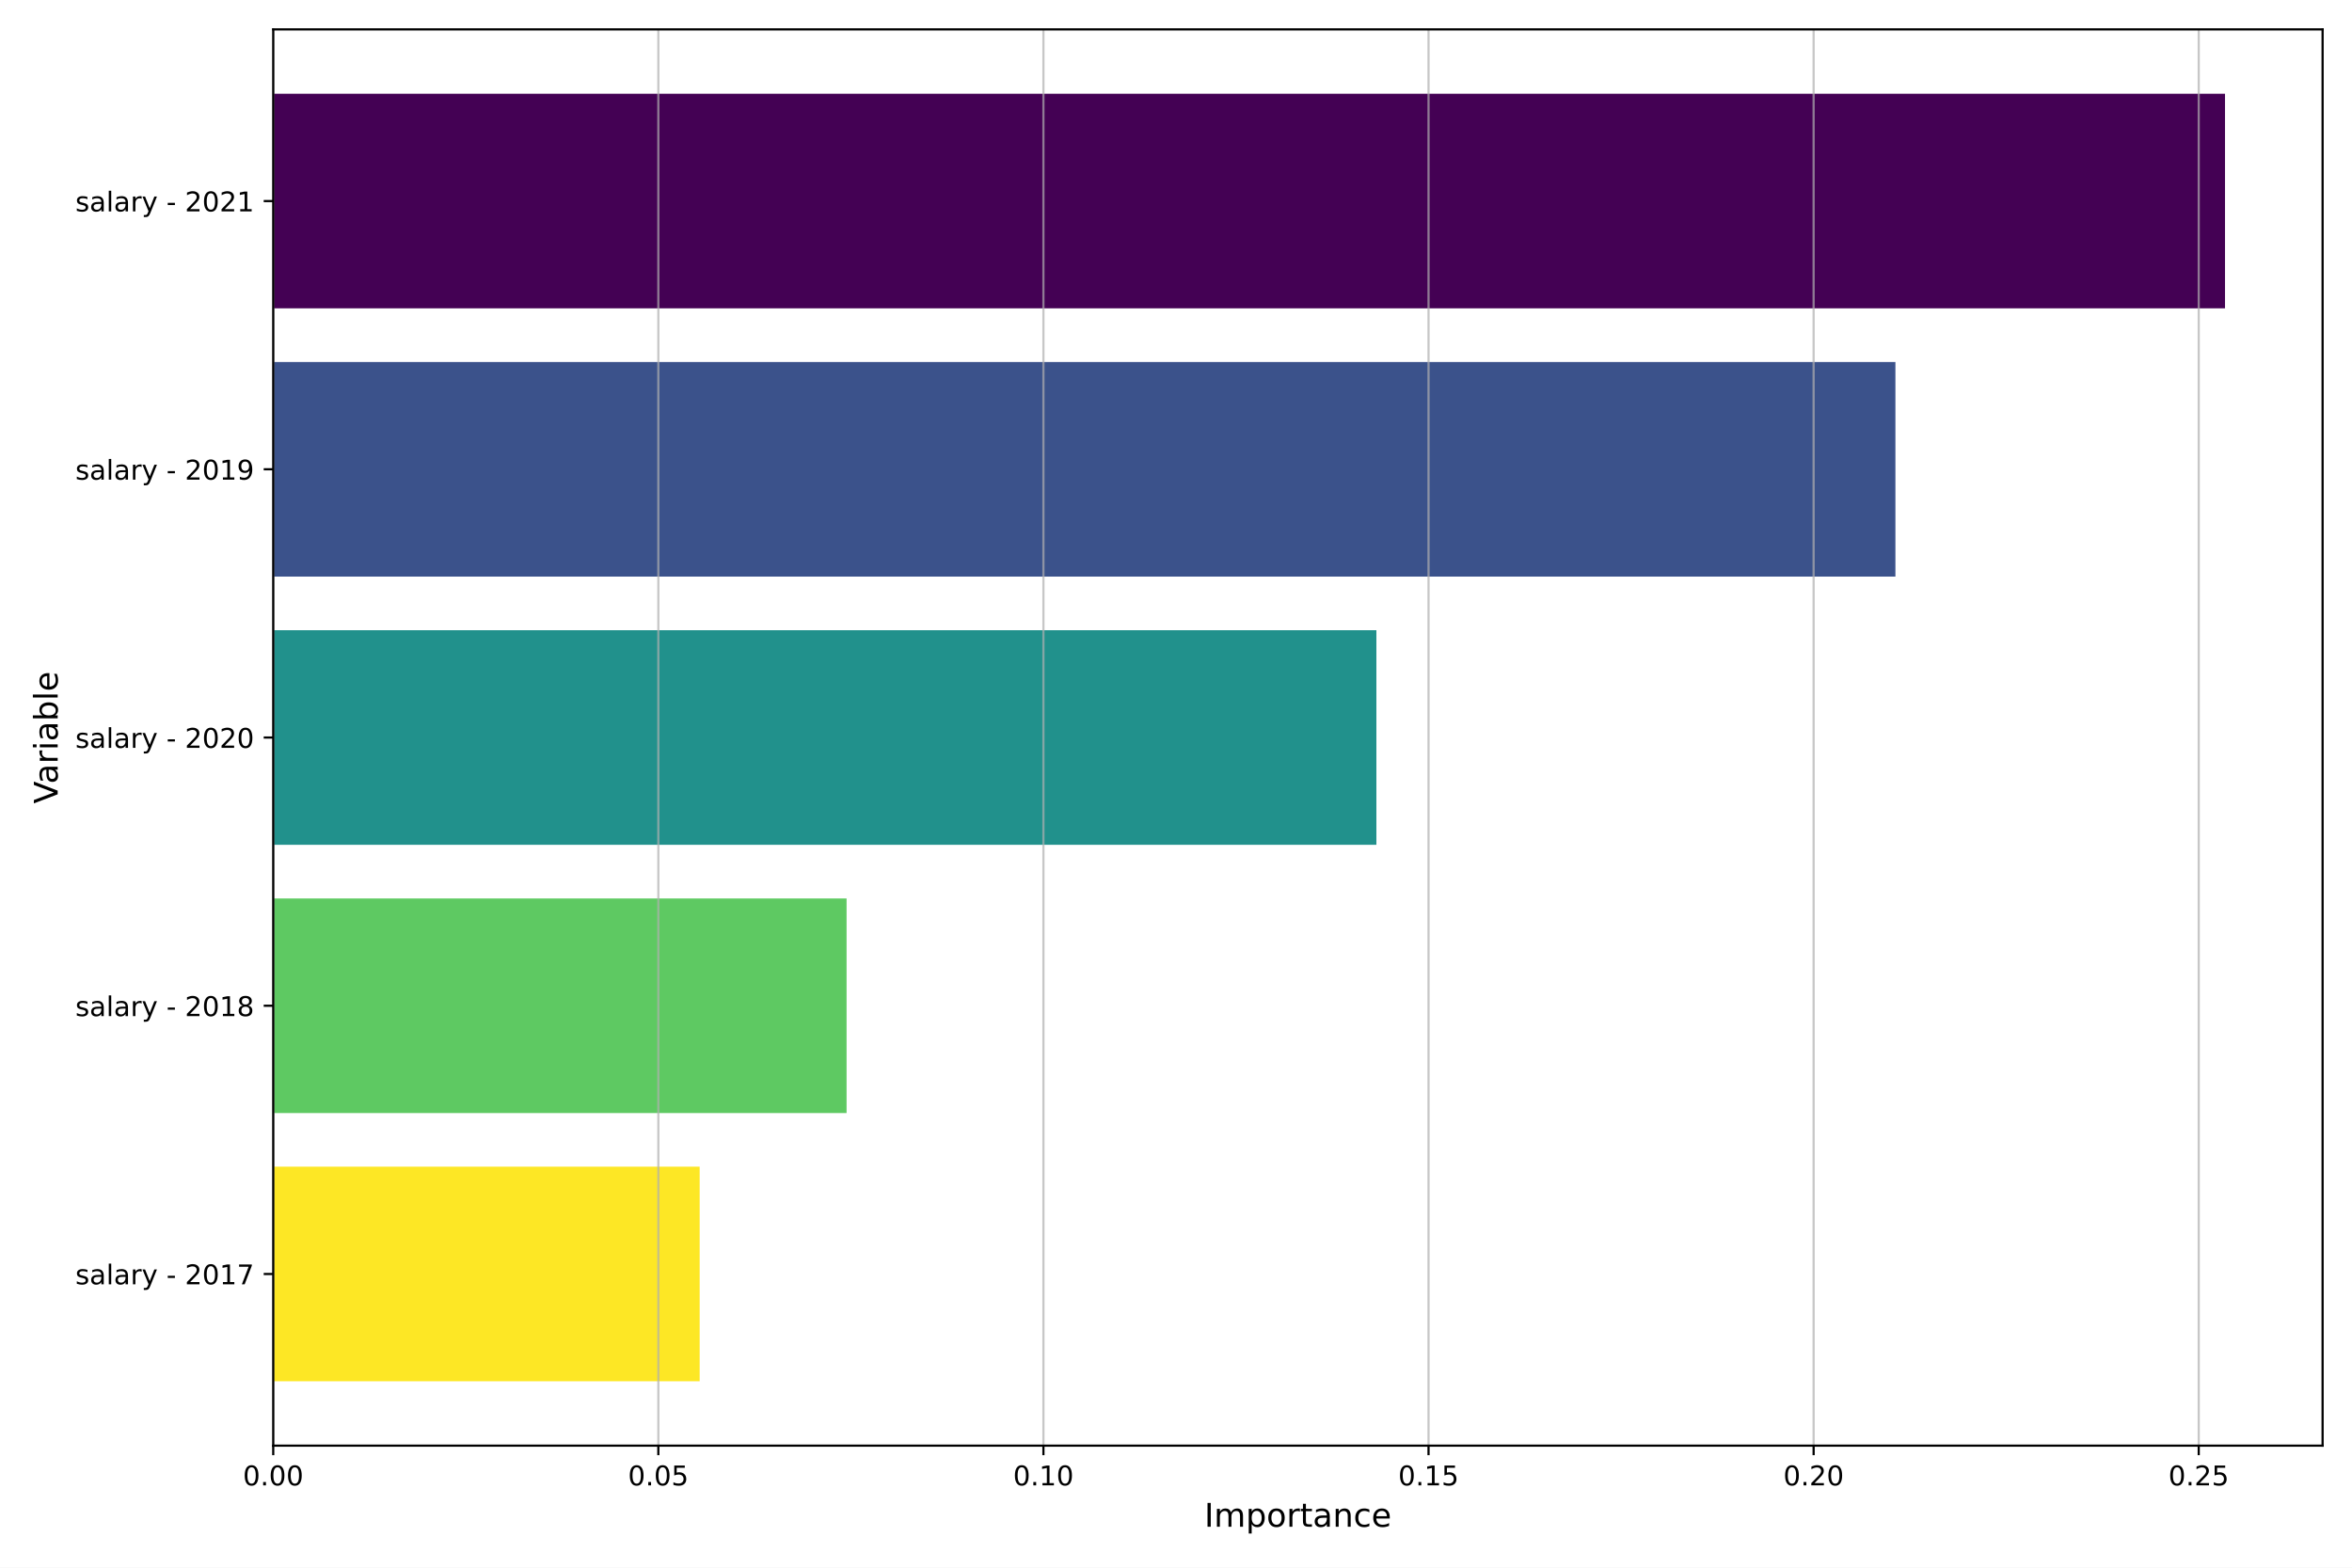
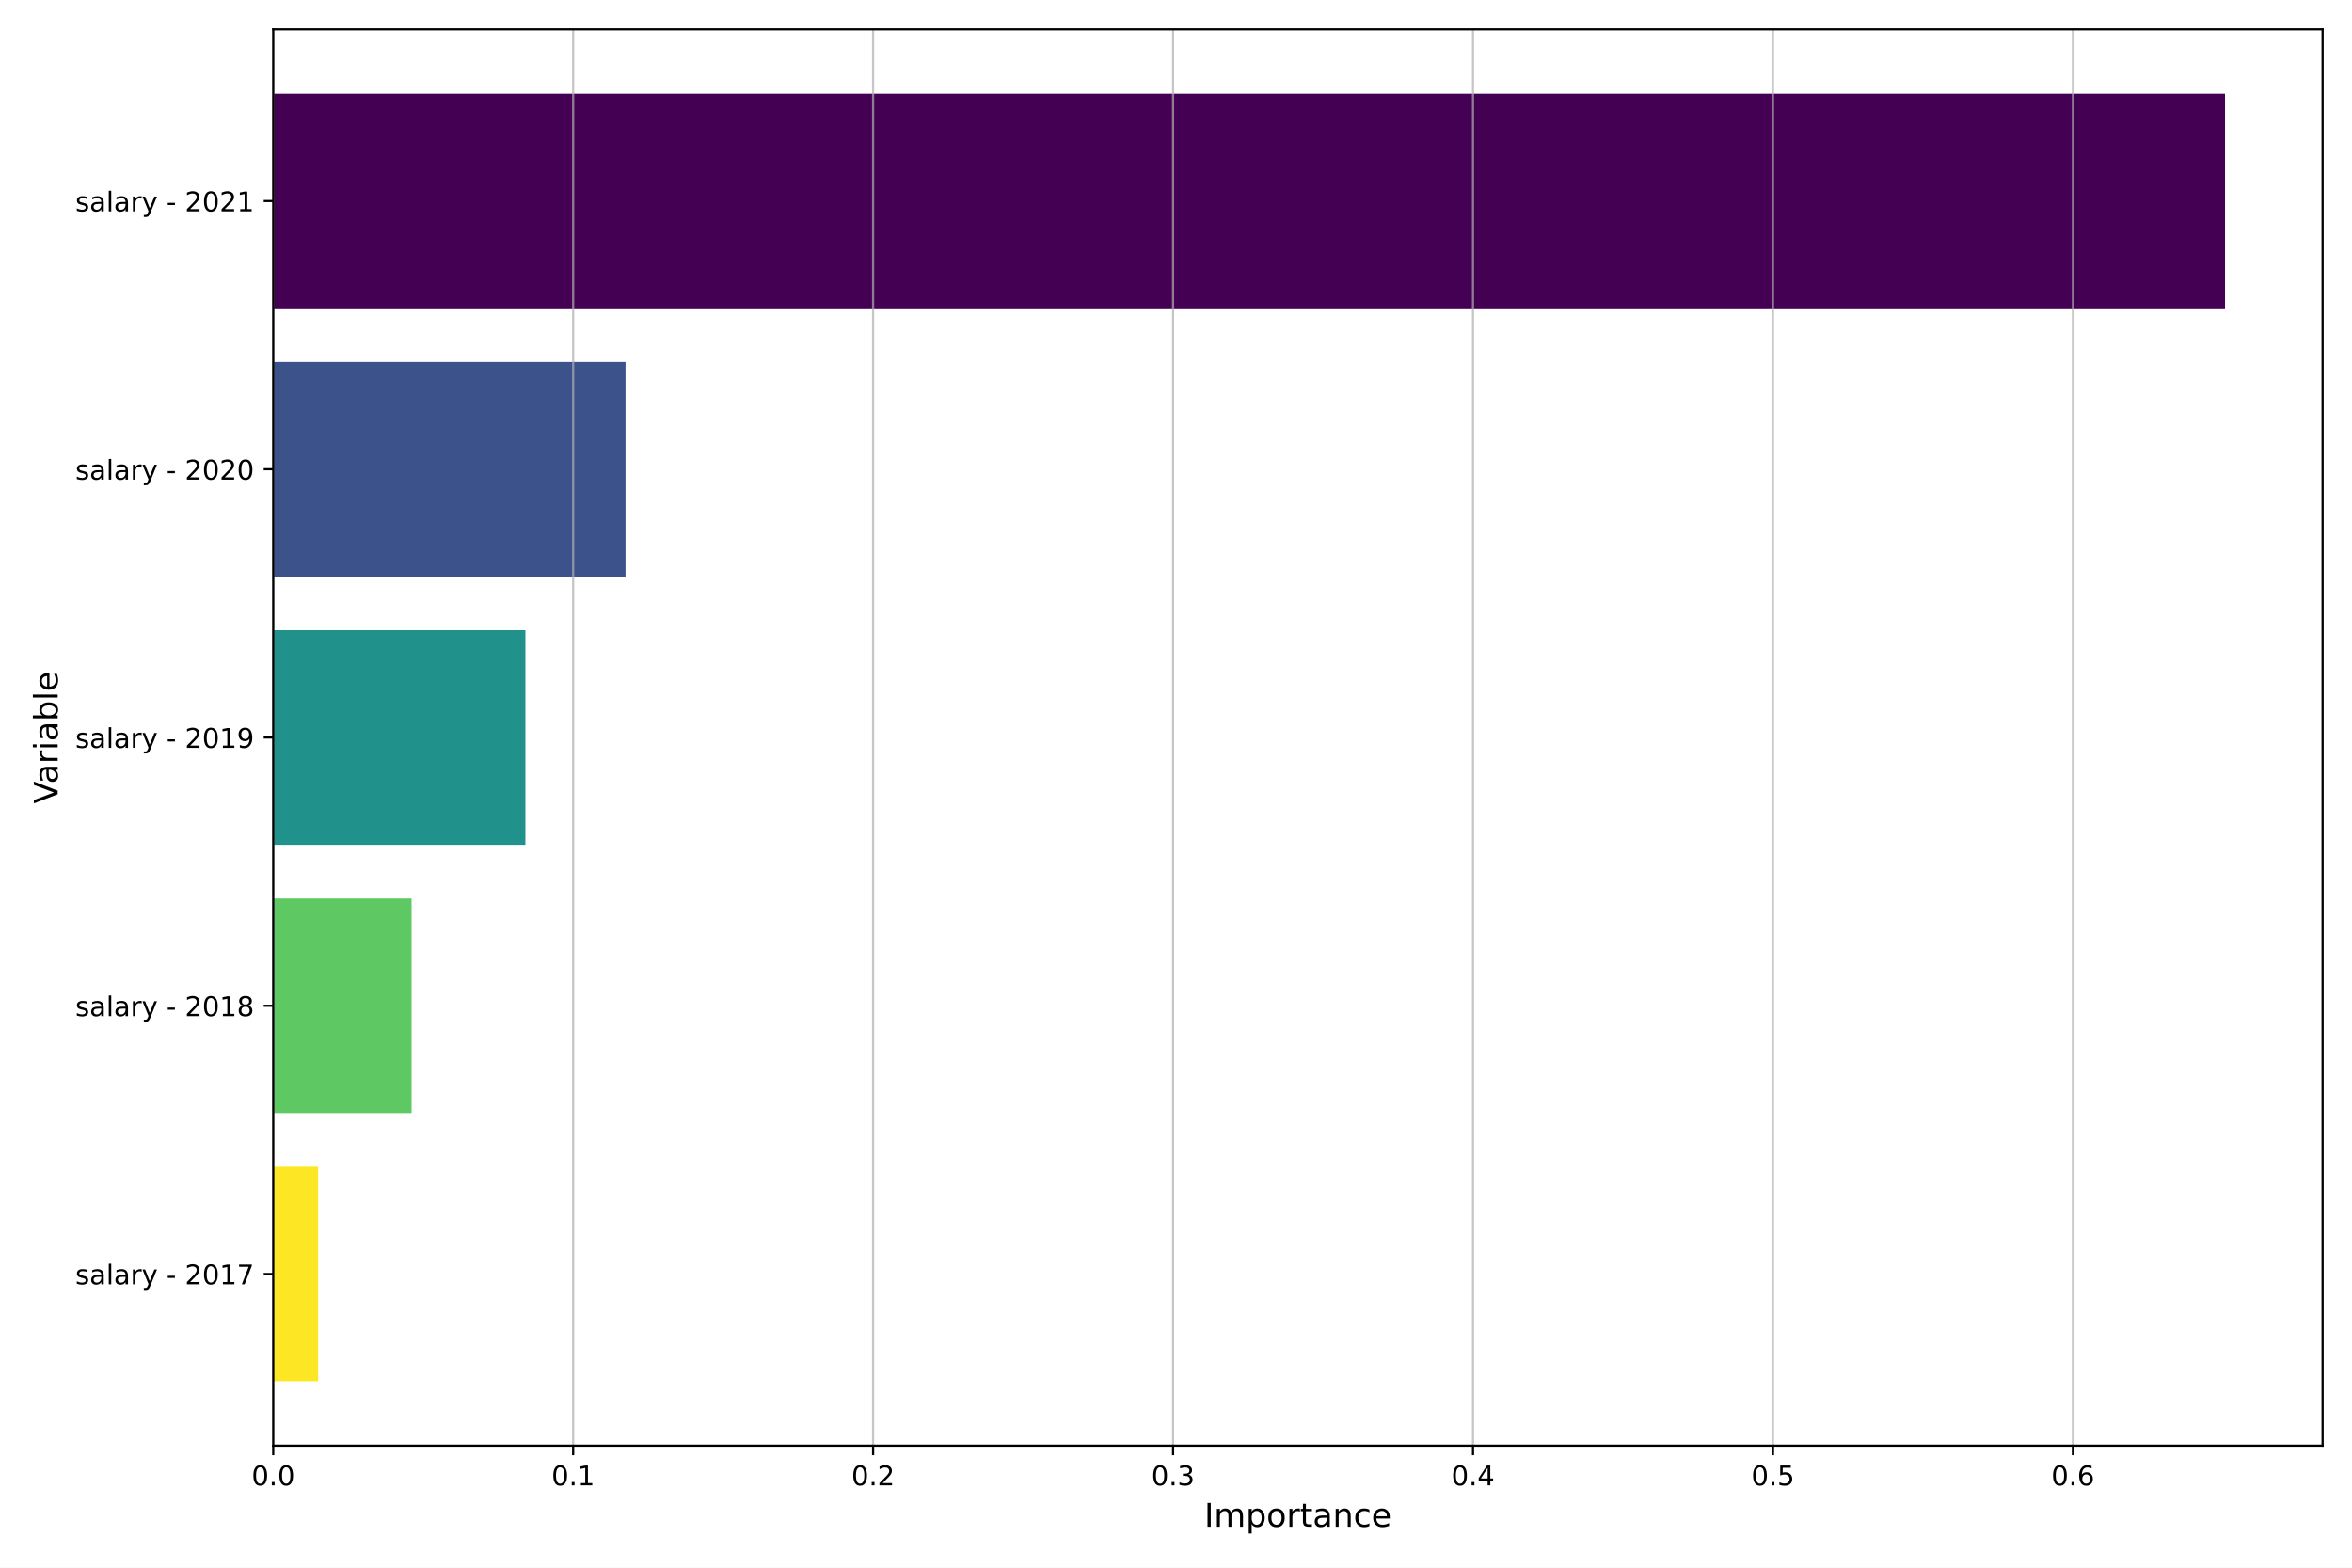
<svg xmlns="http://www.w3.org/2000/svg" xmlns:xlink="http://www.w3.org/1999/xlink" width="864pt" height="576pt" viewBox="0 0 864 576" version="1.1">
  <defs>
    <style type="text/css">*{stroke-linejoin: round; stroke-linecap: butt}</style>
  </defs>
  <g id="figure_1">
    <g id="patch_1">
      <path d="M 0 576  L 864 576  L 864 0  L 0 0  z " style="fill: #ffffff" />
    </g>
    <g id="axes_1">
      <g id="patch_2">
        <path d="M 100.37 531.16  L 853.2 531.16  L 853.2 10.8  L 100.37 10.8  z " style="fill: #ffffff" />
      </g>
      <g id="patch_3">
-         <path d="M 100.37 507.507  L 257.021 507.507  L 257.021 428.665  L 100.37 428.665  z " clip-path="url(#pe4e347ebb8)" style="fill: #fde725" />
+         <path d="M 100.37 507.507  L 116.873 507.507  L 116.873 428.665  L 100.37 428.665  z " clip-path="url(#p108ce69a96)" style="fill: #fde725" />
      </g>
      <g id="patch_4">
-         <path d="M 100.37 408.954  L 310.988 408.954  L 310.988 330.112  L 100.37 330.112  z " clip-path="url(#pe4e347ebb8)" style="fill: #5ec962" />
+         <path d="M 100.37 408.954  L 151.2 408.954  L 151.2 330.112  L 100.37 330.112  z " clip-path="url(#p108ce69a96)" style="fill: #5ec962" />
      </g>
      <g id="patch_5">
-         <path d="M 100.37 310.401  L 505.611 310.401  L 505.611 231.559  L 100.37 231.559  z " clip-path="url(#pe4e347ebb8)" style="fill: #21918c" />
+         <path d="M 100.37 310.401  L 193.009 310.401  L 193.009 231.559  L 100.37 231.559  z " clip-path="url(#p108ce69a96)" style="fill: #21918c" />
      </g>
      <g id="patch_6">
-         <path d="M 100.37 211.848  L 696.275 211.848  L 696.275 133.006  L 100.37 133.006  z " clip-path="url(#pe4e347ebb8)" style="fill: #3b528b" />
+         <path d="M 100.37 211.848  L 229.79 211.848  L 229.79 133.006  L 100.37 133.006  z " clip-path="url(#p108ce69a96)" style="fill: #3b528b" />
      </g>
      <g id="patch_7">
-         <path d="M 100.37 113.295  L 817.351 113.295  L 817.351 34.453  L 100.37 34.453  z " clip-path="url(#pe4e347ebb8)" style="fill: #440154" />
+         <path d="M 100.37 113.295  L 817.351 113.295  L 817.351 34.453  L 100.37 34.453  z " clip-path="url(#p108ce69a96)" style="fill: #440154" />
      </g>
      <g id="matplotlib.axis_1">
        <g id="xtick_1">
          <g id="line2d_1">
-             <path d="M 100.37 531.16  L 100.37 10.8  " clip-path="url(#pe4e347ebb8)" style="fill: none; stroke: #b0b0b0; stroke-opacity: 0.7; stroke-width: 0.8; stroke-linecap: square" />
+             <path d="M 100.37 531.16  L 100.37 10.8  " clip-path="url(#p108ce69a96)" style="fill: none; stroke: #b0b0b0; stroke-opacity: 0.7; stroke-width: 0.8; stroke-linecap: square" />
          </g>
          <g id="line2d_2">
            <defs>
-               <path id="m3dbe1869f2" d="M 0 0  L 0 3.5  " style="stroke: #000000; stroke-width: 0.8" />
+               <path id="mbe96d8232c" d="M 0 0  L 0 3.5  " style="stroke: #000000; stroke-width: 0.8" />
            </defs>
            <g>
-               <use xlink:href="#m3dbe1869f2" x="100.37" y="531.16" style="stroke: #000000; stroke-width: 0.8" />
+               <use xlink:href="#mbe96d8232c" x="100.37" y="531.16" style="stroke: #000000; stroke-width: 0.8" />
            </g>
          </g>
          <g id="text_1">
-             <g transform="translate(89.23719 545.7584) scale(0.1 -0.1)">
+             <g transform="translate(92.41844 545.7584) scale(0.1 -0.1)">
              <defs>
                <path id="DejaVuSans-30" d="M 2034 4250  Q 1547 4250 1301 3770  Q 1056 3291 1056 2328  Q 1056 1369 1301 889  Q 1547 409 2034 409  Q 2525 409 2770 889  Q 3016 1369 3016 2328  Q 3016 3291 2770 3770  Q 2525 4250 2034 4250  z M 2034 4750  Q 2819 4750 3233 4129  Q 3647 3509 3647 2328  Q 3647 1150 3233 529  Q 2819 -91 2034 -91  Q 1250 -91 836 529  Q 422 1150 422 2328  Q 422 3509 836 4129  Q 1250 4750 2034 4750  z " transform="scale(0.015625)" />
                <path id="DejaVuSans-2e" d="M 684 794  L 1344 794  L 1344 0  L 684 0  L 684 794  z " transform="scale(0.015625)" />
              </defs>
              <use xlink:href="#DejaVuSans-30" />
              <use xlink:href="#DejaVuSans-2e" x="63.623" />
              <use xlink:href="#DejaVuSans-30" x="95.41" />
-               <use xlink:href="#DejaVuSans-30" x="159.033" />
            </g>
          </g>
        </g>
        <g id="xtick_2">
          <g id="line2d_3">
-             <path d="M 241.835 531.16  L 241.835 10.8  " clip-path="url(#pe4e347ebb8)" style="fill: none; stroke: #b0b0b0; stroke-opacity: 0.7; stroke-width: 0.8; stroke-linecap: square" />
+             <path d="M 210.554 531.16  L 210.554 10.8  " clip-path="url(#p108ce69a96)" style="fill: none; stroke: #b0b0b0; stroke-opacity: 0.7; stroke-width: 0.8; stroke-linecap: square" />
          </g>
          <g id="line2d_4">
            <g>
-               <use xlink:href="#m3dbe1869f2" x="241.835" y="531.16" style="stroke: #000000; stroke-width: 0.8" />
+               <use xlink:href="#mbe96d8232c" x="210.554" y="531.16" style="stroke: #000000; stroke-width: 0.8" />
            </g>
          </g>
          <g id="text_2">
-             <g transform="translate(230.7024 545.7584) scale(0.1 -0.1)">
-               <defs>
-                 <path id="DejaVuSans-35" d="M 691 4666  L 3169 4666  L 3169 4134  L 1269 4134  L 1269 2991  Q 1406 3038 1543 3061  Q 1681 3084 1819 3084  Q 2600 3084 3056 2656  Q 3513 2228 3513 1497  Q 3513 744 3044 326  Q 2575 -91 1722 -91  Q 1428 -91 1123 -41  Q 819 9 494 109  L 494 744  Q 775 591 1075 516  Q 1375 441 1709 441  Q 2250 441 2565 725  Q 2881 1009 2881 1497  Q 2881 1984 2565 2268  Q 2250 2553 1709 2553  Q 1456 2553 1204 2497  Q 953 2441 691 2322  L 691 4666  z " transform="scale(0.015625)" />
-               </defs>
-               <use xlink:href="#DejaVuSans-30" />
-               <use xlink:href="#DejaVuSans-2e" x="63.623" />
-               <use xlink:href="#DejaVuSans-30" x="95.41" />
-               <use xlink:href="#DejaVuSans-35" x="159.033" />
+             <g transform="translate(202.6028 545.7584) scale(0.1 -0.1)">
+               <defs>
+                 <path id="DejaVuSans-31" d="M 794 531  L 1825 531  L 1825 4091  L 703 3866  L 703 4441  L 1819 4666  L 2450 4666  L 2450 531  L 3481 531  L 3481 0  L 794 0  L 794 531  z " transform="scale(0.015625)" />
+               </defs>
+               <use xlink:href="#DejaVuSans-30" />
+               <use xlink:href="#DejaVuSans-2e" x="63.623" />
+               <use xlink:href="#DejaVuSans-31" x="95.41" />
            </g>
          </g>
        </g>
        <g id="xtick_3">
          <g id="line2d_5">
-             <path d="M 383.3 531.16  L 383.3 10.8  " clip-path="url(#pe4e347ebb8)" style="fill: none; stroke: #b0b0b0; stroke-opacity: 0.7; stroke-width: 0.8; stroke-linecap: square" />
+             <path d="M 320.739 531.16  L 320.739 10.8  " clip-path="url(#p108ce69a96)" style="fill: none; stroke: #b0b0b0; stroke-opacity: 0.7; stroke-width: 0.8; stroke-linecap: square" />
          </g>
          <g id="line2d_6">
            <g>
-               <use xlink:href="#m3dbe1869f2" x="383.3" y="531.16" style="stroke: #000000; stroke-width: 0.8" />
+               <use xlink:href="#mbe96d8232c" x="320.739" y="531.16" style="stroke: #000000; stroke-width: 0.8" />
            </g>
          </g>
          <g id="text_3">
-             <g transform="translate(372.1676 545.7584) scale(0.1 -0.1)">
-               <defs>
-                 <path id="DejaVuSans-31" d="M 794 531  L 1825 531  L 1825 4091  L 703 3866  L 703 4441  L 1819 4666  L 2450 4666  L 2450 531  L 3481 531  L 3481 0  L 794 0  L 794 531  z " transform="scale(0.015625)" />
-               </defs>
-               <use xlink:href="#DejaVuSans-30" />
-               <use xlink:href="#DejaVuSans-2e" x="63.623" />
-               <use xlink:href="#DejaVuSans-31" x="95.41" />
-               <use xlink:href="#DejaVuSans-30" x="159.033" />
+             <g transform="translate(312.7872 545.7584) scale(0.1 -0.1)">
+               <defs>
+                 <path id="DejaVuSans-32" d="M 1228 531  L 3431 531  L 3431 0  L 469 0  L 469 531  Q 828 903 1448 1529  Q 2069 2156 2228 2338  Q 2531 2678 2651 2914  Q 2772 3150 2772 3378  Q 2772 3750 2511 3984  Q 2250 4219 1831 4219  Q 1534 4219 1204 4116  Q 875 4013 500 3803  L 500 4441  Q 881 4594 1212 4672  Q 1544 4750 1819 4750  Q 2544 4750 2975 4387  Q 3406 4025 3406 3419  Q 3406 3131 3298 2873  Q 3191 2616 2906 2266  Q 2828 2175 2409 1742  Q 1991 1309 1228 531  z " transform="scale(0.015625)" />
+               </defs>
+               <use xlink:href="#DejaVuSans-30" />
+               <use xlink:href="#DejaVuSans-2e" x="63.623" />
+               <use xlink:href="#DejaVuSans-32" x="95.41" />
            </g>
          </g>
        </g>
        <g id="xtick_4">
          <g id="line2d_7">
-             <path d="M 524.766 531.16  L 524.766 10.8  " clip-path="url(#pe4e347ebb8)" style="fill: none; stroke: #b0b0b0; stroke-opacity: 0.7; stroke-width: 0.8; stroke-linecap: square" />
+             <path d="M 430.923 531.16  L 430.923 10.8  " clip-path="url(#p108ce69a96)" style="fill: none; stroke: #b0b0b0; stroke-opacity: 0.7; stroke-width: 0.8; stroke-linecap: square" />
          </g>
          <g id="line2d_8">
            <g>
-               <use xlink:href="#m3dbe1869f2" x="524.766" y="531.16" style="stroke: #000000; stroke-width: 0.8" />
+               <use xlink:href="#mbe96d8232c" x="430.923" y="531.16" style="stroke: #000000; stroke-width: 0.8" />
            </g>
          </g>
          <g id="text_4">
-             <g transform="translate(513.6328 545.7584) scale(0.1 -0.1)">
-               <use xlink:href="#DejaVuSans-30" />
-               <use xlink:href="#DejaVuSans-2e" x="63.623" />
-               <use xlink:href="#DejaVuSans-31" x="95.41" />
-               <use xlink:href="#DejaVuSans-35" x="159.033" />
+             <g transform="translate(422.9715 545.7584) scale(0.1 -0.1)">
+               <defs>
+                 <path id="DejaVuSans-33" d="M 2597 2516  Q 3050 2419 3304 2112  Q 3559 1806 3559 1356  Q 3559 666 3084 287  Q 2609 -91 1734 -91  Q 1441 -91 1130 -33  Q 819 25 488 141  L 488 750  Q 750 597 1062 519  Q 1375 441 1716 441  Q 2309 441 2620 675  Q 2931 909 2931 1356  Q 2931 1769 2642 2001  Q 2353 2234 1838 2234  L 1294 2234  L 1294 2753  L 1863 2753  Q 2328 2753 2575 2939  Q 2822 3125 2822 3475  Q 2822 3834 2567 4026  Q 2313 4219 1838 4219  Q 1578 4219 1281 4162  Q 984 4106 628 3988  L 628 4550  Q 988 4650 1302 4700  Q 1616 4750 1894 4750  Q 2613 4750 3031 4423  Q 3450 4097 3450 3541  Q 3450 3153 3228 2886  Q 3006 2619 2597 2516  z " transform="scale(0.015625)" />
+               </defs>
+               <use xlink:href="#DejaVuSans-30" />
+               <use xlink:href="#DejaVuSans-2e" x="63.623" />
+               <use xlink:href="#DejaVuSans-33" x="95.41" />
            </g>
          </g>
        </g>
        <g id="xtick_5">
          <g id="line2d_9">
-             <path d="M 666.231 531.16  L 666.231 10.8  " clip-path="url(#pe4e347ebb8)" style="fill: none; stroke: #b0b0b0; stroke-opacity: 0.7; stroke-width: 0.8; stroke-linecap: square" />
+             <path d="M 541.107 531.16  L 541.107 10.8  " clip-path="url(#p108ce69a96)" style="fill: none; stroke: #b0b0b0; stroke-opacity: 0.7; stroke-width: 0.8; stroke-linecap: square" />
          </g>
          <g id="line2d_10">
            <g>
-               <use xlink:href="#m3dbe1869f2" x="666.231" y="531.16" style="stroke: #000000; stroke-width: 0.8" />
+               <use xlink:href="#mbe96d8232c" x="541.107" y="531.16" style="stroke: #000000; stroke-width: 0.8" />
            </g>
          </g>
          <g id="text_5">
-             <g transform="translate(655.098 545.7584) scale(0.1 -0.1)">
-               <defs>
-                 <path id="DejaVuSans-32" d="M 1228 531  L 3431 531  L 3431 0  L 469 0  L 469 531  Q 828 903 1448 1529  Q 2069 2156 2228 2338  Q 2531 2678 2651 2914  Q 2772 3150 2772 3378  Q 2772 3750 2511 3984  Q 2250 4219 1831 4219  Q 1534 4219 1204 4116  Q 875 4013 500 3803  L 500 4441  Q 881 4594 1212 4672  Q 1544 4750 1819 4750  Q 2544 4750 2975 4387  Q 3406 4025 3406 3419  Q 3406 3131 3298 2873  Q 3191 2616 2906 2266  Q 2828 2175 2409 1742  Q 1991 1309 1228 531  z " transform="scale(0.015625)" />
-               </defs>
-               <use xlink:href="#DejaVuSans-30" />
-               <use xlink:href="#DejaVuSans-2e" x="63.623" />
-               <use xlink:href="#DejaVuSans-32" x="95.41" />
-               <use xlink:href="#DejaVuSans-30" x="159.033" />
+             <g transform="translate(533.1559 545.7584) scale(0.1 -0.1)">
+               <defs>
+                 <path id="DejaVuSans-34" d="M 2419 4116  L 825 1625  L 2419 1625  L 2419 4116  z M 2253 4666  L 3047 4666  L 3047 1625  L 3713 1625  L 3713 1100  L 3047 1100  L 3047 0  L 2419 0  L 2419 1100  L 313 1100  L 313 1709  L 2253 4666  z " transform="scale(0.015625)" />
+               </defs>
+               <use xlink:href="#DejaVuSans-30" />
+               <use xlink:href="#DejaVuSans-2e" x="63.623" />
+               <use xlink:href="#DejaVuSans-34" x="95.41" />
            </g>
          </g>
        </g>
        <g id="xtick_6">
          <g id="line2d_11">
-             <path d="M 807.696 531.16  L 807.696 10.8  " clip-path="url(#pe4e347ebb8)" style="fill: none; stroke: #b0b0b0; stroke-opacity: 0.7; stroke-width: 0.8; stroke-linecap: square" />
+             <path d="M 651.292 531.16  L 651.292 10.8  " clip-path="url(#p108ce69a96)" style="fill: none; stroke: #b0b0b0; stroke-opacity: 0.7; stroke-width: 0.8; stroke-linecap: square" />
          </g>
          <g id="line2d_12">
            <g>
-               <use xlink:href="#m3dbe1869f2" x="807.696" y="531.16" style="stroke: #000000; stroke-width: 0.8" />
+               <use xlink:href="#mbe96d8232c" x="651.292" y="531.16" style="stroke: #000000; stroke-width: 0.8" />
            </g>
          </g>
          <g id="text_6">
-             <g transform="translate(796.5632 545.7584) scale(0.1 -0.1)">
-               <use xlink:href="#DejaVuSans-30" />
-               <use xlink:href="#DejaVuSans-2e" x="63.623" />
-               <use xlink:href="#DejaVuSans-32" x="95.41" />
-               <use xlink:href="#DejaVuSans-35" x="159.033" />
-             </g>
-           </g>
-         </g>
-         <g id="text_7">
+             <g transform="translate(643.3402 545.7584) scale(0.1 -0.1)">
+               <defs>
+                 <path id="DejaVuSans-35" d="M 691 4666  L 3169 4666  L 3169 4134  L 1269 4134  L 1269 2991  Q 1406 3038 1543 3061  Q 1681 3084 1819 3084  Q 2600 3084 3056 2656  Q 3513 2228 3513 1497  Q 3513 744 3044 326  Q 2575 -91 1722 -91  Q 1428 -91 1123 -41  Q 819 9 494 109  L 494 744  Q 775 591 1075 516  Q 1375 441 1709 441  Q 2250 441 2565 725  Q 2881 1009 2881 1497  Q 2881 1984 2565 2268  Q 2250 2553 1709 2553  Q 1456 2553 1204 2497  Q 953 2441 691 2322  L 691 4666  z " transform="scale(0.015625)" />
+               </defs>
+               <use xlink:href="#DejaVuSans-30" />
+               <use xlink:href="#DejaVuSans-2e" x="63.623" />
+               <use xlink:href="#DejaVuSans-35" x="95.41" />
+             </g>
+           </g>
+         </g>
+         <g id="xtick_7">
+           <g id="line2d_13">
+             <path d="M 761.476 531.16  L 761.476 10.8  " clip-path="url(#p108ce69a96)" style="fill: none; stroke: #b0b0b0; stroke-opacity: 0.7; stroke-width: 0.8; stroke-linecap: square" />
+           </g>
+           <g id="line2d_14">
+             <g>
+               <use xlink:href="#mbe96d8232c" x="761.476" y="531.16" style="stroke: #000000; stroke-width: 0.8" />
+             </g>
+           </g>
+           <g id="text_7">
+             <g transform="translate(753.5246 545.7584) scale(0.1 -0.1)">
+               <defs>
+                 <path id="DejaVuSans-36" d="M 2113 2584  Q 1688 2584 1439 2293  Q 1191 2003 1191 1497  Q 1191 994 1439 701  Q 1688 409 2113 409  Q 2538 409 2786 701  Q 3034 994 3034 1497  Q 3034 2003 2786 2293  Q 2538 2584 2113 2584  z M 3366 4563  L 3366 3988  Q 3128 4100 2886 4159  Q 2644 4219 2406 4219  Q 1781 4219 1451 3797  Q 1122 3375 1075 2522  Q 1259 2794 1537 2939  Q 1816 3084 2150 3084  Q 2853 3084 3261 2657  Q 3669 2231 3669 1497  Q 3669 778 3244 343  Q 2819 -91 2113 -91  Q 1303 -91 875 529  Q 447 1150 447 2328  Q 447 3434 972 4092  Q 1497 4750 2381 4750  Q 2619 4750 2861 4703  Q 3103 4656 3366 4563  z " transform="scale(0.015625)" />
+               </defs>
+               <use xlink:href="#DejaVuSans-30" />
+               <use xlink:href="#DejaVuSans-2e" x="63.623" />
+               <use xlink:href="#DejaVuSans-36" x="95.41" />
+             </g>
+           </g>
+         </g>
+         <g id="text_8">
          <g transform="translate(442.4013 560.9562) scale(0.12 -0.12)">
            <defs>
              <path id="DejaVuSans-49" d="M 628 4666  L 1259 4666  L 1259 0  L 628 0  L 628 4666  z " transform="scale(0.015625)" />
              <path id="DejaVuSans-6d" d="M 3328 2828  Q 3544 3216 3844 3400  Q 4144 3584 4550 3584  Q 5097 3584 5394 3201  Q 5691 2819 5691 2113  L 5691 0  L 5113 0  L 5113 2094  Q 5113 2597 4934 2840  Q 4756 3084 4391 3084  Q 3944 3084 3684 2787  Q 3425 2491 3425 1978  L 3425 0  L 2847 0  L 2847 2094  Q 2847 2600 2669 2842  Q 2491 3084 2119 3084  Q 1678 3084 1418 2786  Q 1159 2488 1159 1978  L 1159 0  L 581 0  L 581 3500  L 1159 3500  L 1159 2956  Q 1356 3278 1631 3431  Q 1906 3584 2284 3584  Q 2666 3584 2933 3390  Q 3200 3197 3328 2828  z " transform="scale(0.015625)" />
              <path id="DejaVuSans-70" d="M 1159 525  L 1159 -1331  L 581 -1331  L 581 3500  L 1159 3500  L 1159 2969  Q 1341 3281 1617 3432  Q 1894 3584 2278 3584  Q 2916 3584 3314 3078  Q 3713 2572 3713 1747  Q 3713 922 3314 415  Q 2916 -91 2278 -91  Q 1894 -91 1617 61  Q 1341 213 1159 525  z M 3116 1747  Q 3116 2381 2855 2742  Q 2594 3103 2138 3103  Q 1681 3103 1420 2742  Q 1159 2381 1159 1747  Q 1159 1113 1420 752  Q 1681 391 2138 391  Q 2594 391 2855 752  Q 3116 1113 3116 1747  z " transform="scale(0.015625)" />
              <path id="DejaVuSans-6f" d="M 1959 3097  Q 1497 3097 1228 2736  Q 959 2375 959 1747  Q 959 1119 1226 758  Q 1494 397 1959 397  Q 2419 397 2687 759  Q 2956 1122 2956 1747  Q 2956 2369 2687 2733  Q 2419 3097 1959 3097  z M 1959 3584  Q 2709 3584 3137 3096  Q 3566 2609 3566 1747  Q 3566 888 3137 398  Q 2709 -91 1959 -91  Q 1206 -91 779 398  Q 353 888 353 1747  Q 353 2609 779 3096  Q 1206 3584 1959 3584  z " transform="scale(0.015625)" />
              <path id="DejaVuSans-72" d="M 2631 2963  Q 2534 3019 2420 3045  Q 2306 3072 2169 3072  Q 1681 3072 1420 2755  Q 1159 2438 1159 1844  L 1159 0  L 581 0  L 581 3500  L 1159 3500  L 1159 2956  Q 1341 3275 1631 3429  Q 1922 3584 2338 3584  Q 2397 3584 2469 3576  Q 2541 3569 2628 3553  L 2631 2963  z " transform="scale(0.015625)" />
              <path id="DejaVuSans-74" d="M 1172 4494  L 1172 3500  L 2356 3500  L 2356 3053  L 1172 3053  L 1172 1153  Q 1172 725 1289 603  Q 1406 481 1766 481  L 2356 481  L 2356 0  L 1766 0  Q 1100 0 847 248  Q 594 497 594 1153  L 594 3053  L 172 3053  L 172 3500  L 594 3500  L 594 4494  L 1172 4494  z " transform="scale(0.015625)" />
              <path id="DejaVuSans-61" d="M 2194 1759  Q 1497 1759 1228 1600  Q 959 1441 959 1056  Q 959 750 1161 570  Q 1363 391 1709 391  Q 2188 391 2477 730  Q 2766 1069 2766 1631  L 2766 1759  L 2194 1759  z M 3341 1997  L 3341 0  L 2766 0  L 2766 531  Q 2569 213 2275 61  Q 1981 -91 1556 -91  Q 1019 -91 701 211  Q 384 513 384 1019  Q 384 1609 779 1909  Q 1175 2209 1959 2209  L 2766 2209  L 2766 2266  Q 2766 2663 2505 2880  Q 2244 3097 1772 3097  Q 1472 3097 1187 3025  Q 903 2953 641 2809  L 641 3341  Q 956 3463 1253 3523  Q 1550 3584 1831 3584  Q 2591 3584 2966 3190  Q 3341 2797 3341 1997  z " transform="scale(0.015625)" />
              <path id="DejaVuSans-6e" d="M 3513 2113  L 3513 0  L 2938 0  L 2938 2094  Q 2938 2591 2744 2837  Q 2550 3084 2163 3084  Q 1697 3084 1428 2787  Q 1159 2491 1159 1978  L 1159 0  L 581 0  L 581 3500  L 1159 3500  L 1159 2956  Q 1366 3272 1645 3428  Q 1925 3584 2291 3584  Q 2894 3584 3203 3211  Q 3513 2838 3513 2113  z " transform="scale(0.015625)" />
              <path id="DejaVuSans-63" d="M 3122 3366  L 3122 2828  Q 2878 2963 2633 3030  Q 2388 3097 2138 3097  Q 1578 3097 1268 2742  Q 959 2388 959 1747  Q 959 1106 1268 751  Q 1578 397 2138 397  Q 2388 397 2633 464  Q 2878 531 3122 666  L 3122 134  Q 2881 22 2623 -34  Q 2366 -91 2075 -91  Q 1284 -91 818 406  Q 353 903 353 1747  Q 353 2603 823 3093  Q 1294 3584 2113 3584  Q 2378 3584 2631 3529  Q 2884 3475 3122 3366  z " transform="scale(0.015625)" />
              <path id="DejaVuSans-65" d="M 3597 1894  L 3597 1613  L 953 1613  Q 991 1019 1311 708  Q 1631 397 2203 397  Q 2534 397 2845 478  Q 3156 559 3463 722  L 3463 178  Q 3153 47 2828 -22  Q 2503 -91 2169 -91  Q 1331 -91 842 396  Q 353 884 353 1716  Q 353 2575 817 3079  Q 1281 3584 2069 3584  Q 2775 3584 3186 3129  Q 3597 2675 3597 1894  z M 3022 2063  Q 3016 2534 2758 2815  Q 2500 3097 2075 3097  Q 1594 3097 1305 2825  Q 1016 2553 972 2059  L 3022 2063  z " transform="scale(0.015625)" />
            </defs>
            <use xlink:href="#DejaVuSans-49" />
            <use xlink:href="#DejaVuSans-6d" x="29.492" />
            <use xlink:href="#DejaVuSans-70" x="126.904" />
            <use xlink:href="#DejaVuSans-6f" x="190.381" />
            <use xlink:href="#DejaVuSans-72" x="251.562" />
            <use xlink:href="#DejaVuSans-74" x="292.676" />
            <use xlink:href="#DejaVuSans-61" x="331.885" />
            <use xlink:href="#DejaVuSans-6e" x="393.164" />
            <use xlink:href="#DejaVuSans-63" x="456.543" />
            <use xlink:href="#DejaVuSans-65" x="511.523" />
          </g>
        </g>
      </g>
      <g id="matplotlib.axis_2">
        <g id="ytick_1">
-           <g id="line2d_13">
+           <g id="line2d_15">
            <defs>
-               <path id="m1dd0973372" d="M 0 0  L -3.5 0  " style="stroke: #000000; stroke-width: 0.8" />
+               <path id="mc617d178b4" d="M 0 0  L -3.5 0  " style="stroke: #000000; stroke-width: 0.8" />
            </defs>
            <g>
-               <use xlink:href="#m1dd0973372" x="100.37" y="468.086" style="stroke: #000000; stroke-width: 0.8" />
-             </g>
-           </g>
-           <g id="text_8">
+               <use xlink:href="#mc617d178b4" x="100.37" y="468.086" style="stroke: #000000; stroke-width: 0.8" />
+             </g>
+           </g>
+           <g id="text_9">
            <g transform="translate(27.6825 471.8853) scale(0.1 -0.1)">
              <defs>
                <path id="DejaVuSans-73" d="M 2834 3397  L 2834 2853  Q 2591 2978 2328 3040  Q 2066 3103 1784 3103  Q 1356 3103 1142 2972  Q 928 2841 928 2578  Q 928 2378 1081 2264  Q 1234 2150 1697 2047  L 1894 2003  Q 2506 1872 2764 1633  Q 3022 1394 3022 966  Q 3022 478 2636 193  Q 2250 -91 1575 -91  Q 1294 -91 989 -36  Q 684 19 347 128  L 347 722  Q 666 556 975 473  Q 1284 391 1588 391  Q 1994 391 2212 530  Q 2431 669 2431 922  Q 2431 1156 2273 1281  Q 2116 1406 1581 1522  L 1381 1569  Q 847 1681 609 1914  Q 372 2147 372 2553  Q 372 3047 722 3315  Q 1072 3584 1716 3584  Q 2034 3584 2315 3537  Q 2597 3491 2834 3397  z " transform="scale(0.015625)" />
                <path id="DejaVuSans-6c" d="M 603 4863  L 1178 4863  L 1178 0  L 603 0  L 603 4863  z " transform="scale(0.015625)" />
                <path id="DejaVuSans-79" d="M 2059 -325  Q 1816 -950 1584 -1140  Q 1353 -1331 966 -1331  L 506 -1331  L 506 -850  L 844 -850  Q 1081 -850 1212 -737  Q 1344 -625 1503 -206  L 1606 56  L 191 3500  L 800 3500  L 1894 763  L 2988 3500  L 3597 3500  L 2059 -325  z " transform="scale(0.015625)" />
                <path id="DejaVuSans-20" transform="scale(0.015625)" />
                <path id="DejaVuSans-2d" d="M 313 2009  L 1997 2009  L 1997 1497  L 313 1497  L 313 2009  z " transform="scale(0.015625)" />
                <path id="DejaVuSans-37" d="M 525 4666  L 3525 4666  L 3525 4397  L 1831 0  L 1172 0  L 2766 4134  L 525 4134  L 525 4666  z " transform="scale(0.015625)" />
              </defs>
              <use xlink:href="#DejaVuSans-73" />
              <use xlink:href="#DejaVuSans-61" x="52.1" />
              <use xlink:href="#DejaVuSans-6c" x="113.379" />
              <use xlink:href="#DejaVuSans-61" x="141.162" />
              <use xlink:href="#DejaVuSans-72" x="202.441" />
              <use xlink:href="#DejaVuSans-79" x="243.555" />
              <use xlink:href="#DejaVuSans-20" x="302.734" />
              <use xlink:href="#DejaVuSans-2d" x="334.521" />
              <use xlink:href="#DejaVuSans-20" x="370.605" />
              <use xlink:href="#DejaVuSans-32" x="402.393" />
              <use xlink:href="#DejaVuSans-30" x="466.016" />
              <use xlink:href="#DejaVuSans-31" x="529.639" />
              <use xlink:href="#DejaVuSans-37" x="593.262" />
            </g>
          </g>
        </g>
        <g id="ytick_2">
-           <g id="line2d_14">
-             <g>
-               <use xlink:href="#m1dd0973372" x="100.37" y="369.533" style="stroke: #000000; stroke-width: 0.8" />
-             </g>
-           </g>
-           <g id="text_9">
+           <g id="line2d_16">
+             <g>
+               <use xlink:href="#mc617d178b4" x="100.37" y="369.533" style="stroke: #000000; stroke-width: 0.8" />
+             </g>
+           </g>
+           <g id="text_10">
            <g transform="translate(27.6825 373.3322) scale(0.1 -0.1)">
              <defs>
                <path id="DejaVuSans-38" d="M 2034 2216  Q 1584 2216 1326 1975  Q 1069 1734 1069 1313  Q 1069 891 1326 650  Q 1584 409 2034 409  Q 2484 409 2743 651  Q 3003 894 3003 1313  Q 3003 1734 2745 1975  Q 2488 2216 2034 2216  z M 1403 2484  Q 997 2584 770 2862  Q 544 3141 544 3541  Q 544 4100 942 4425  Q 1341 4750 2034 4750  Q 2731 4750 3128 4425  Q 3525 4100 3525 3541  Q 3525 3141 3298 2862  Q 3072 2584 2669 2484  Q 3125 2378 3379 2068  Q 3634 1759 3634 1313  Q 3634 634 3220 271  Q 2806 -91 2034 -91  Q 1263 -91 848 271  Q 434 634 434 1313  Q 434 1759 690 2068  Q 947 2378 1403 2484  z M 1172 3481  Q 1172 3119 1398 2916  Q 1625 2713 2034 2713  Q 2441 2713 2670 2916  Q 2900 3119 2900 3481  Q 2900 3844 2670 4047  Q 2441 4250 2034 4250  Q 1625 4250 1398 4047  Q 1172 3844 1172 3481  z " transform="scale(0.015625)" />
              </defs>
              <use xlink:href="#DejaVuSans-73" />
              <use xlink:href="#DejaVuSans-61" x="52.1" />
              <use xlink:href="#DejaVuSans-6c" x="113.379" />
              <use xlink:href="#DejaVuSans-61" x="141.162" />
              <use xlink:href="#DejaVuSans-72" x="202.441" />
              <use xlink:href="#DejaVuSans-79" x="243.555" />
              <use xlink:href="#DejaVuSans-20" x="302.734" />
              <use xlink:href="#DejaVuSans-2d" x="334.521" />
              <use xlink:href="#DejaVuSans-20" x="370.605" />
              <use xlink:href="#DejaVuSans-32" x="402.393" />
              <use xlink:href="#DejaVuSans-30" x="466.016" />
              <use xlink:href="#DejaVuSans-31" x="529.639" />
              <use xlink:href="#DejaVuSans-38" x="593.262" />
            </g>
          </g>
        </g>
        <g id="ytick_3">
-           <g id="line2d_15">
-             <g>
-               <use xlink:href="#m1dd0973372" x="100.37" y="270.98" style="stroke: #000000; stroke-width: 0.8" />
-             </g>
-           </g>
-           <g id="text_10">
+           <g id="line2d_17">
+             <g>
+               <use xlink:href="#mc617d178b4" x="100.37" y="270.98" style="stroke: #000000; stroke-width: 0.8" />
+             </g>
+           </g>
+           <g id="text_11">
            <g transform="translate(27.6825 274.7792) scale(0.1 -0.1)">
+               <defs>
+                 <path id="DejaVuSans-39" d="M 703 97  L 703 672  Q 941 559 1184 500  Q 1428 441 1663 441  Q 2288 441 2617 861  Q 2947 1281 2994 2138  Q 2813 1869 2534 1725  Q 2256 1581 1919 1581  Q 1219 1581 811 2004  Q 403 2428 403 3163  Q 403 3881 828 4315  Q 1253 4750 1959 4750  Q 2769 4750 3195 4129  Q 3622 3509 3622 2328  Q 3622 1225 3098 567  Q 2575 -91 1691 -91  Q 1453 -91 1209 -44  Q 966 3 703 97  z M 1959 2075  Q 2384 2075 2632 2365  Q 2881 2656 2881 3163  Q 2881 3666 2632 3958  Q 2384 4250 1959 4250  Q 1534 4250 1286 3958  Q 1038 3666 1038 3163  Q 1038 2656 1286 2365  Q 1534 2075 1959 2075  z " transform="scale(0.015625)" />
+               </defs>
+               <use xlink:href="#DejaVuSans-73" />
+               <use xlink:href="#DejaVuSans-61" x="52.1" />
+               <use xlink:href="#DejaVuSans-6c" x="113.379" />
+               <use xlink:href="#DejaVuSans-61" x="141.162" />
+               <use xlink:href="#DejaVuSans-72" x="202.441" />
+               <use xlink:href="#DejaVuSans-79" x="243.555" />
+               <use xlink:href="#DejaVuSans-20" x="302.734" />
+               <use xlink:href="#DejaVuSans-2d" x="334.521" />
+               <use xlink:href="#DejaVuSans-20" x="370.605" />
+               <use xlink:href="#DejaVuSans-32" x="402.393" />
+               <use xlink:href="#DejaVuSans-30" x="466.016" />
+               <use xlink:href="#DejaVuSans-31" x="529.639" />
+               <use xlink:href="#DejaVuSans-39" x="593.262" />
+             </g>
+           </g>
+         </g>
+         <g id="ytick_4">
+           <g id="line2d_18">
+             <g>
+               <use xlink:href="#mc617d178b4" x="100.37" y="172.427" style="stroke: #000000; stroke-width: 0.8" />
+             </g>
+           </g>
+           <g id="text_12">
+             <g transform="translate(27.6825 176.2262) scale(0.1 -0.1)">
              <use xlink:href="#DejaVuSans-73" />
              <use xlink:href="#DejaVuSans-61" x="52.1" />
              <use xlink:href="#DejaVuSans-6c" x="113.379" />
              <use xlink:href="#DejaVuSans-61" x="141.162" />
              <use xlink:href="#DejaVuSans-72" x="202.441" />
              <use xlink:href="#DejaVuSans-79" x="243.555" />
              <use xlink:href="#DejaVuSans-20" x="302.734" />
              <use xlink:href="#DejaVuSans-2d" x="334.521" />
              <use xlink:href="#DejaVuSans-20" x="370.605" />
              <use xlink:href="#DejaVuSans-32" x="402.393" />
              <use xlink:href="#DejaVuSans-30" x="466.016" />
              <use xlink:href="#DejaVuSans-32" x="529.639" />
              <use xlink:href="#DejaVuSans-30" x="593.262" />
            </g>
          </g>
        </g>
-         <g id="ytick_4">
-           <g id="line2d_16">
-             <g>
-               <use xlink:href="#m1dd0973372" x="100.37" y="172.427" style="stroke: #000000; stroke-width: 0.8" />
-             </g>
-           </g>
-           <g id="text_11">
-             <g transform="translate(27.6825 176.2262) scale(0.1 -0.1)">
-               <defs>
-                 <path id="DejaVuSans-39" d="M 703 97  L 703 672  Q 941 559 1184 500  Q 1428 441 1663 441  Q 2288 441 2617 861  Q 2947 1281 2994 2138  Q 2813 1869 2534 1725  Q 2256 1581 1919 1581  Q 1219 1581 811 2004  Q 403 2428 403 3163  Q 403 3881 828 4315  Q 1253 4750 1959 4750  Q 2769 4750 3195 4129  Q 3622 3509 3622 2328  Q 3622 1225 3098 567  Q 2575 -91 1691 -91  Q 1453 -91 1209 -44  Q 966 3 703 97  z M 1959 2075  Q 2384 2075 2632 2365  Q 2881 2656 2881 3163  Q 2881 3666 2632 3958  Q 2384 4250 1959 4250  Q 1534 4250 1286 3958  Q 1038 3666 1038 3163  Q 1038 2656 1286 2365  Q 1534 2075 1959 2075  z " transform="scale(0.015625)" />
-               </defs>
-               <use xlink:href="#DejaVuSans-73" />
-               <use xlink:href="#DejaVuSans-61" x="52.1" />
-               <use xlink:href="#DejaVuSans-6c" x="113.379" />
-               <use xlink:href="#DejaVuSans-61" x="141.162" />
-               <use xlink:href="#DejaVuSans-72" x="202.441" />
-               <use xlink:href="#DejaVuSans-79" x="243.555" />
-               <use xlink:href="#DejaVuSans-20" x="302.734" />
-               <use xlink:href="#DejaVuSans-2d" x="334.521" />
-               <use xlink:href="#DejaVuSans-20" x="370.605" />
-               <use xlink:href="#DejaVuSans-32" x="402.393" />
-               <use xlink:href="#DejaVuSans-30" x="466.016" />
-               <use xlink:href="#DejaVuSans-31" x="529.639" />
-               <use xlink:href="#DejaVuSans-39" x="593.262" />
-             </g>
-           </g>
-         </g>
        <g id="ytick_5">
-           <g id="line2d_17">
-             <g>
-               <use xlink:href="#m1dd0973372" x="100.37" y="73.874" style="stroke: #000000; stroke-width: 0.8" />
-             </g>
-           </g>
-           <g id="text_12">
+           <g id="line2d_19">
+             <g>
+               <use xlink:href="#mc617d178b4" x="100.37" y="73.874" style="stroke: #000000; stroke-width: 0.8" />
+             </g>
+           </g>
+           <g id="text_13">
            <g transform="translate(27.6825 77.67316) scale(0.1 -0.1)">
              <use xlink:href="#DejaVuSans-73" />
              <use xlink:href="#DejaVuSans-61" x="52.1" />
              <use xlink:href="#DejaVuSans-6c" x="113.379" />
              <use xlink:href="#DejaVuSans-61" x="141.162" />
              <use xlink:href="#DejaVuSans-72" x="202.441" />
              <use xlink:href="#DejaVuSans-79" x="243.555" />
              <use xlink:href="#DejaVuSans-20" x="302.734" />
              <use xlink:href="#DejaVuSans-2d" x="334.521" />
              <use xlink:href="#DejaVuSans-20" x="370.605" />
              <use xlink:href="#DejaVuSans-32" x="402.393" />
              <use xlink:href="#DejaVuSans-30" x="466.016" />
              <use xlink:href="#DejaVuSans-32" x="529.639" />
              <use xlink:href="#DejaVuSans-31" x="593.262" />
            </g>
          </g>
        </g>
-         <g id="text_13">
+         <g id="text_14">
          <g transform="translate(21.18688 295.2744) rotate(-90) scale(0.12 -0.12)">
            <defs>
              <path id="DejaVuSans-56" d="M 1831 0  L 50 4666  L 709 4666  L 2188 738  L 3669 4666  L 4325 4666  L 2547 0  L 1831 0  z " transform="scale(0.015625)" />
              <path id="DejaVuSans-69" d="M 603 3500  L 1178 3500  L 1178 0  L 603 0  L 603 3500  z M 603 4863  L 1178 4863  L 1178 4134  L 603 4134  L 603 4863  z " transform="scale(0.015625)" />
              <path id="DejaVuSans-62" d="M 3116 1747  Q 3116 2381 2855 2742  Q 2594 3103 2138 3103  Q 1681 3103 1420 2742  Q 1159 2381 1159 1747  Q 1159 1113 1420 752  Q 1681 391 2138 391  Q 2594 391 2855 752  Q 3116 1113 3116 1747  z M 1159 2969  Q 1341 3281 1617 3432  Q 1894 3584 2278 3584  Q 2916 3584 3314 3078  Q 3713 2572 3713 1747  Q 3713 922 3314 415  Q 2916 -91 2278 -91  Q 1894 -91 1617 61  Q 1341 213 1159 525  L 1159 0  L 581 0  L 581 4863  L 1159 4863  L 1159 2969  z " transform="scale(0.015625)" />
            </defs>
            <use xlink:href="#DejaVuSans-56" />
            <use xlink:href="#DejaVuSans-61" x="60.658" />
            <use xlink:href="#DejaVuSans-72" x="121.938" />
            <use xlink:href="#DejaVuSans-69" x="163.051" />
            <use xlink:href="#DejaVuSans-61" x="190.834" />
            <use xlink:href="#DejaVuSans-62" x="252.113" />
            <use xlink:href="#DejaVuSans-6c" x="315.59" />
            <use xlink:href="#DejaVuSans-65" x="343.373" />
          </g>
        </g>
      </g>
      <g id="patch_8">
        <path d="M 100.37 531.16  L 100.37 10.8  " style="fill: none; stroke: #000000; stroke-width: 0.8; stroke-linejoin: miter; stroke-linecap: square" />
      </g>
      <g id="patch_9">
        <path d="M 853.2 531.16  L 853.2 10.8  " style="fill: none; stroke: #000000; stroke-width: 0.8; stroke-linejoin: miter; stroke-linecap: square" />
      </g>
      <g id="patch_10">
        <path d="M 100.37 531.16  L 853.2 531.16  " style="fill: none; stroke: #000000; stroke-width: 0.8; stroke-linejoin: miter; stroke-linecap: square" />
      </g>
      <g id="patch_11">
        <path d="M 100.37 10.8  L 853.2 10.8  " style="fill: none; stroke: #000000; stroke-width: 0.8; stroke-linejoin: miter; stroke-linecap: square" />
      </g>
    </g>
  </g>
  <defs>
-     <clipPath id="pe4e347ebb8">
+     <clipPath id="p108ce69a96">
      <rect x="100.37" y="10.8" width="752.83" height="520.36" />
    </clipPath>
  </defs>
</svg>
